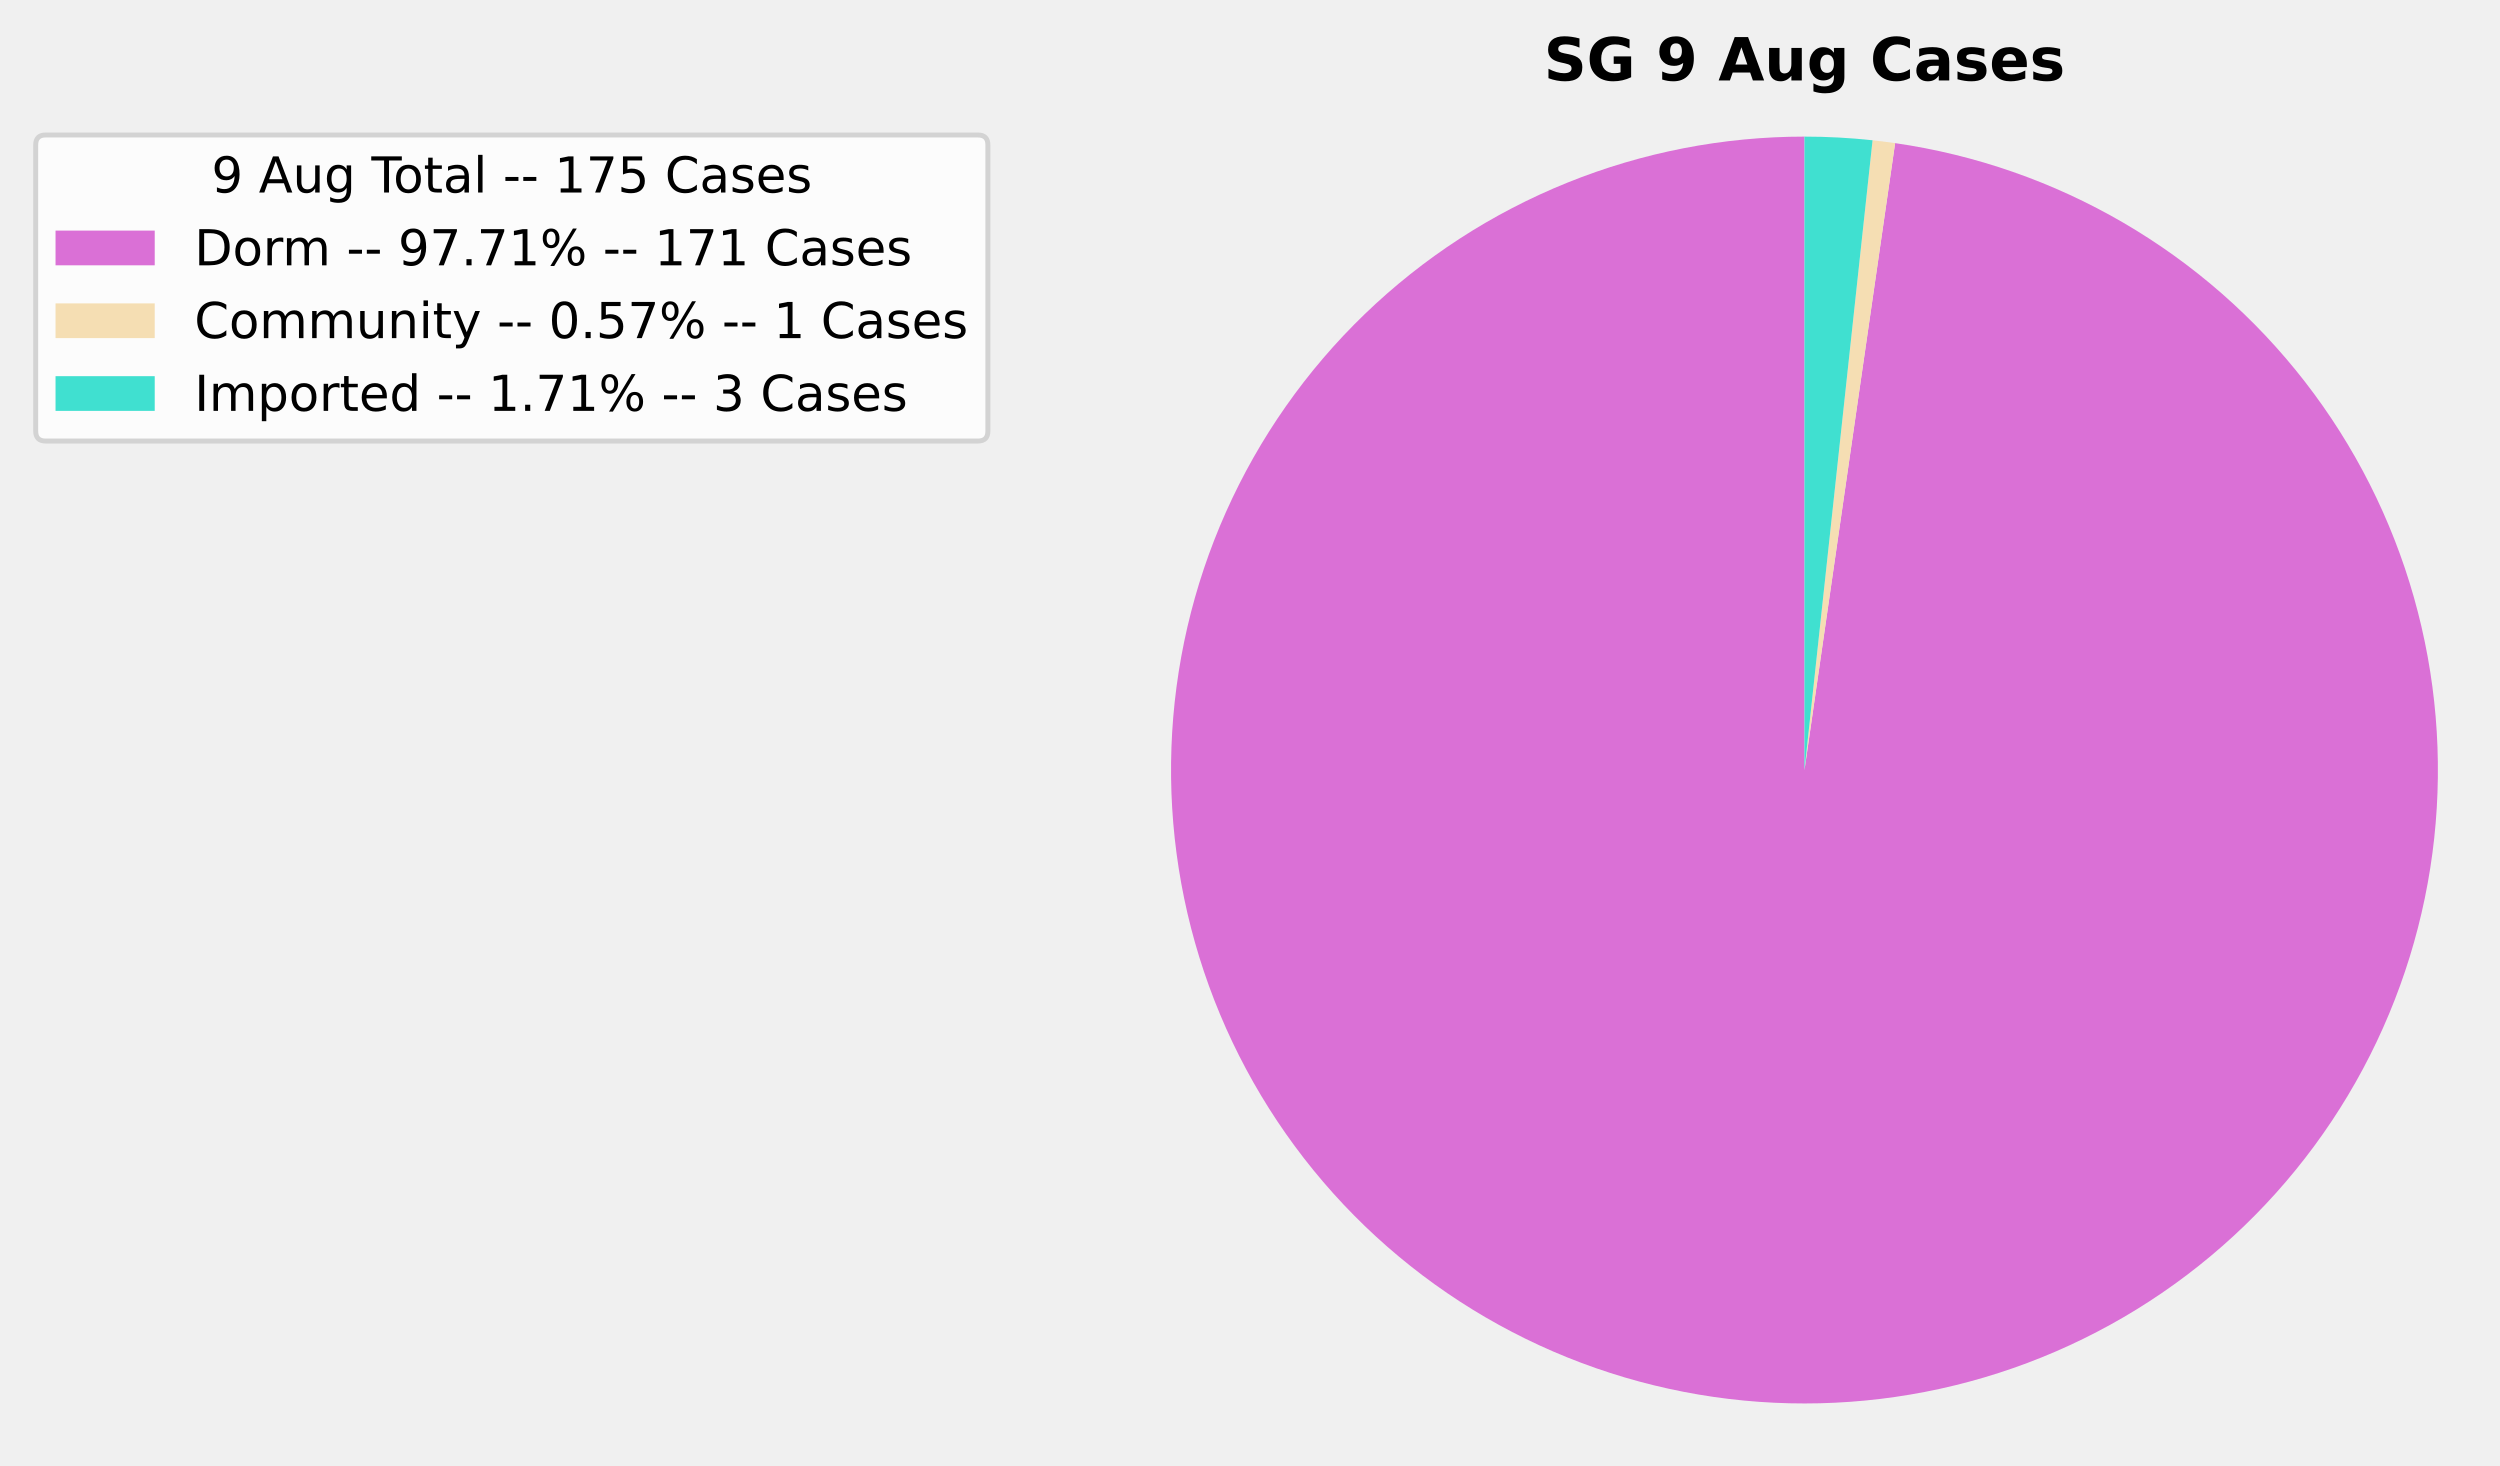
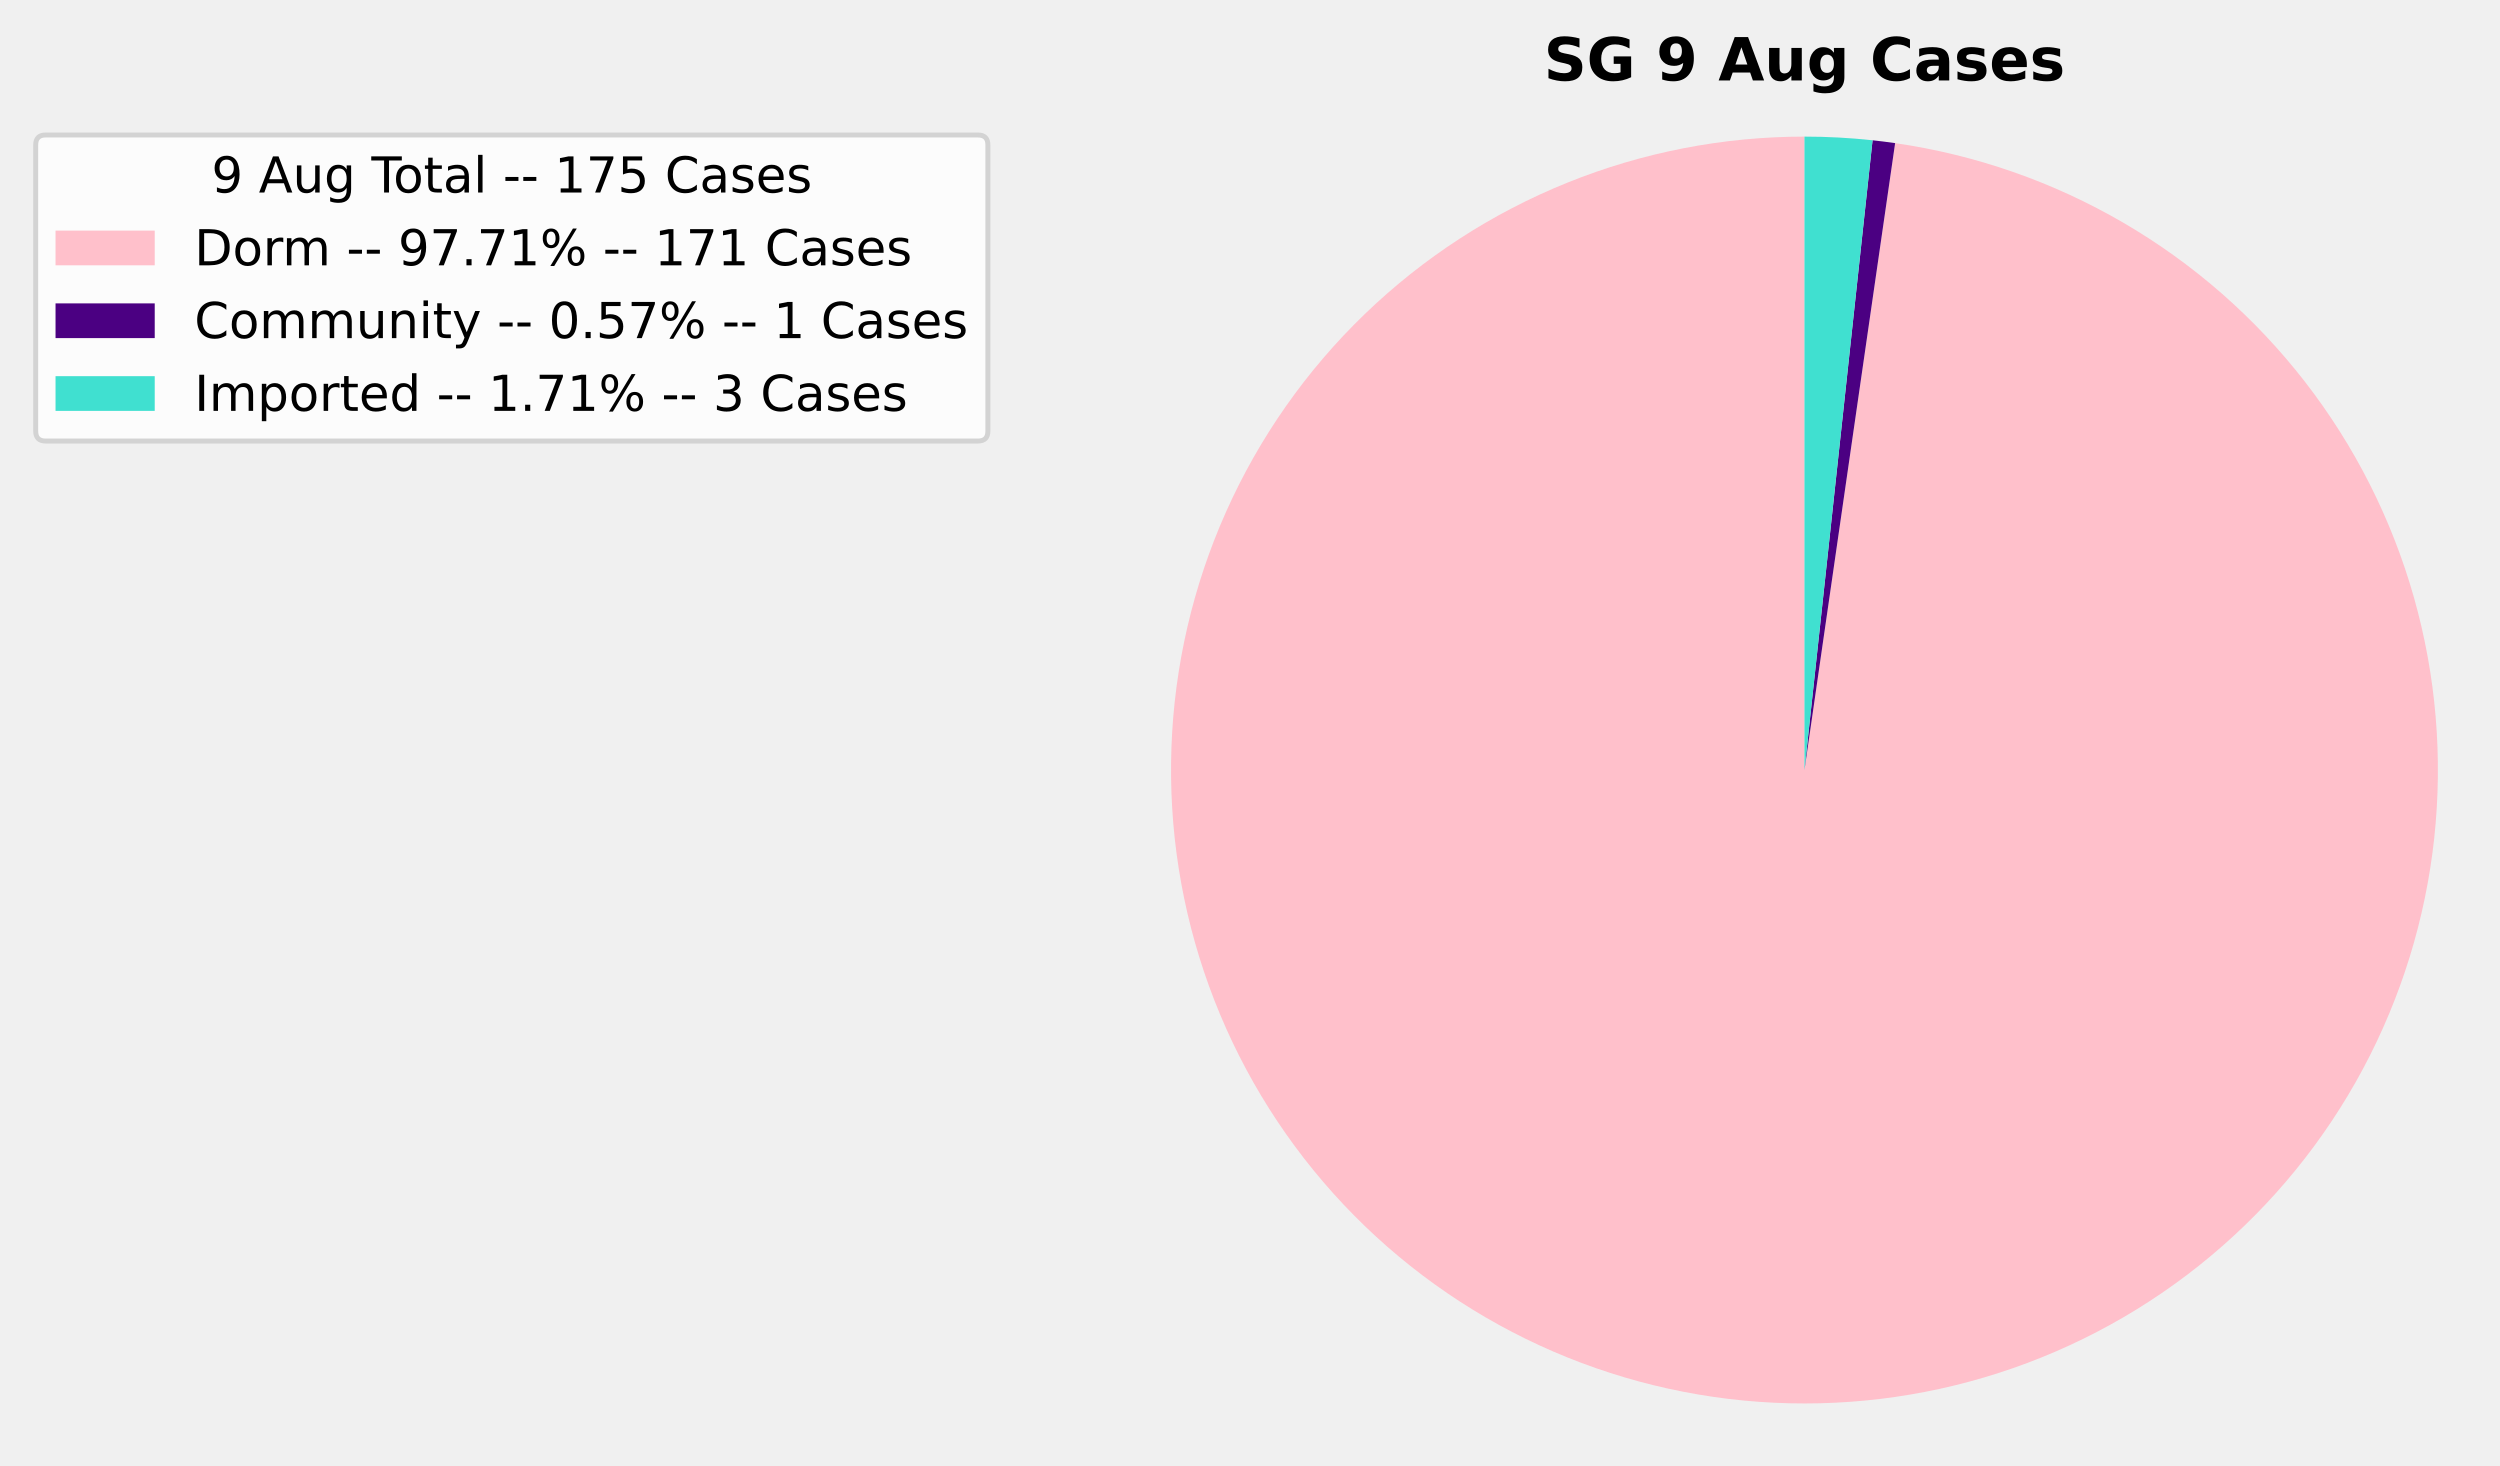
<svg xmlns="http://www.w3.org/2000/svg" xmlns:xlink="http://www.w3.org/1999/xlink" height="295.536pt" version="1.1" viewBox="0 0 504.133 295.536" width="504.133pt">
  <defs>
    <style type="text/css">
*{stroke-linecap:butt;stroke-linejoin:round;}
  </style>
  </defs>
  <g id="figure_1">
    <g id="patch_1">
      <path d="M -0 295.536  L 504.133 295.536  L 504.133 0  L -0 0  z " style="fill:none;" />
    </g>
    <g id="axes_1">
      <g id="patch_2">
-         <path d="M 363.877 27.547  C 347.488 27.547 331.252 30.7 316.056 36.836  C 300.86 42.971 286.985 51.974 275.191 63.352  C 263.397 74.73 253.902 88.273 247.225 103.239  C 240.548 118.205 236.813 134.318 236.225 150.695  C 235.637 167.073 238.206 183.411 243.792 198.818  C 249.378 214.225 257.877 228.414 268.824 240.609  C 279.772 252.804 292.965 262.779 307.681 269.989  C 322.398 277.199 338.366 281.509 354.712 282.685  C 371.058 283.861 387.478 281.88 403.076 276.851  C 418.673 271.821 433.158 263.837 445.738 253.335  C 458.318 242.832 468.761 230.005 476.494 215.557  C 484.227 201.108 489.108 185.305 490.87 169.012  C 492.632 152.719 491.242 136.238 486.776 120.47  C 482.31 104.703 474.85 89.941 464.806 76.991  C 454.762 64.042 442.318 53.146 428.157 44.899  C 413.995 36.652 398.378 31.207 382.158 28.862  L 363.877 155.28  L 363.877 27.547  z " style="fill:#da70d6;" />
+         <path d="M 363.877 27.547  C 347.488 27.547 331.252 30.7 316.056 36.836  C 300.86 42.971 286.985 51.974 275.191 63.352  C 263.397 74.73 253.902 88.273 247.225 103.239  C 240.548 118.205 236.813 134.318 236.225 150.695  C 235.637 167.073 238.206 183.411 243.792 198.818  C 249.378 214.225 257.877 228.414 268.824 240.609  C 279.772 252.804 292.965 262.779 307.681 269.989  C 322.398 277.199 338.366 281.509 354.712 282.685  C 371.058 283.861 387.478 281.88 403.076 276.851  C 418.673 271.821 433.158 263.837 445.738 253.335  C 458.318 242.832 468.761 230.005 476.494 215.557  C 484.227 201.108 489.108 185.305 490.87 169.012  C 492.632 152.719 491.242 136.238 486.776 120.47  C 482.31 104.703 474.85 89.941 464.806 76.991  C 454.762 64.042 442.318 53.146 428.157 44.899  C 413.995 36.652 398.378 31.207 382.158 28.862  L 363.877 155.28  L 363.877 27.547  z " style="fill:#ffc0cb;" />
      </g>
      <g id="patch_3">
-         <path d="M 382.158 28.862  C 381.402 28.752 380.644 28.65 379.886 28.554  C 379.128 28.458 378.368 28.369 377.608 28.287  L 363.877 155.28  L 382.158 28.862  z " style="fill:#f5deb3;" />
+         <path d="M 382.158 28.862  C 381.402 28.752 380.644 28.65 379.886 28.554  C 379.128 28.458 378.368 28.369 377.608 28.287  L 363.877 155.28  L 382.158 28.862  z " style="fill:#4b0082;" />
      </g>
      <g id="patch_4">
        <path d="M 377.608 28.287  C 375.328 28.04 373.042 27.855 370.752 27.732  C 368.463 27.608 366.17 27.547 363.877 27.547  L 363.877 155.28  L 377.608 28.287  z " style="fill:#40e0d0;" />
      </g>
      <g id="matplotlib.axis_1" />
      <g id="matplotlib.axis_2" />
      <g id="text_1">
        <defs>
          <path d="M 59.906 70.609  L 59.906 55.172  Q 53.906 57.859 48.188 59.219  Q 42.484 60.594 37.406 60.594  Q 30.672 60.594 27.438 58.734  Q 24.219 56.891 24.219 52.984  Q 24.219 50.047 26.391 48.406  Q 28.562 46.781 34.281 45.609  L 42.281 44  Q 54.438 41.547 59.562 36.562  Q 64.703 31.594 64.703 22.406  Q 64.703 10.359 57.547 4.469  Q 50.391 -1.422 35.688 -1.422  Q 28.766 -1.422 21.781 -0.094  Q 14.797 1.219 7.812 3.812  L 7.812 19.672  Q 14.797 15.969 21.312 14.078  Q 27.828 12.203 33.891 12.203  Q 40.047 12.203 43.312 14.25  Q 46.578 16.312 46.578 20.125  Q 46.578 23.531 44.359 25.391  Q 42.141 27.25 35.5 28.719  L 28.219 30.328  Q 17.281 32.672 12.219 37.797  Q 7.172 42.922 7.172 51.609  Q 7.172 62.5 14.203 68.359  Q 21.234 74.219 34.422 74.219  Q 40.438 74.219 46.781 73.312  Q 53.125 72.406 59.906 70.609  z " id="DejaVuSans-Bold-83" />
          <path d="M 74.703 5.422  Q 67.672 2 60.109 0.281  Q 52.547 -1.422 44.484 -1.422  Q 26.266 -1.422 15.625 8.766  Q 4.984 18.953 4.984 36.375  Q 4.984 54 15.812 64.109  Q 26.656 74.219 45.516 74.219  Q 52.781 74.219 59.438 72.844  Q 66.109 71.484 72.016 68.797  L 72.016 53.719  Q 65.922 57.172 59.891 58.875  Q 53.859 60.594 47.797 60.594  Q 36.578 60.594 30.5 54.312  Q 24.422 48.047 24.422 36.375  Q 24.422 24.812 30.281 18.5  Q 36.141 12.203 46.922 12.203  Q 49.859 12.203 52.375 12.562  Q 54.891 12.938 56.891 13.719  L 56.891 27.875  L 45.406 27.875  L 45.406 40.484  L 74.703 40.484  z " id="DejaVuSans-Bold-71" />
          <path id="DejaVuSans-Bold-32" />
          <path d="M 10.016 1.609  L 10.016 15.094  Q 14.5 12.984 18.594 11.938  Q 22.703 10.891 26.703 10.891  Q 35.109 10.891 39.797 15.547  Q 44.484 20.219 45.312 29.391  Q 42 26.953 38.234 25.734  Q 34.469 24.516 30.078 24.516  Q 18.891 24.516 12.031 31.031  Q 5.172 37.547 5.172 48.188  Q 5.172 59.969 12.812 67.047  Q 20.453 74.125 33.297 74.125  Q 47.562 74.125 55.375 64.5  Q 63.188 54.891 63.188 37.312  Q 63.188 19.234 54.047 8.906  Q 44.922 -1.422 29 -1.422  Q 23.875 -1.422 19.188 -0.656  Q 14.5 0.094 10.016 1.609  z M 33.203 36.719  Q 38.141 36.719 40.625 39.906  Q 43.109 43.109 43.109 49.516  Q 43.109 55.859 40.625 59.078  Q 38.141 62.312 33.203 62.312  Q 28.266 62.312 25.781 59.078  Q 23.297 55.859 23.297 49.516  Q 23.297 43.109 25.781 39.906  Q 28.266 36.719 33.203 36.719  z " id="DejaVuSans-Bold-57" />
          <path d="M 53.422 13.281  L 24.031 13.281  L 19.391 0  L 0.484 0  L 27.484 72.906  L 49.906 72.906  L 76.906 0  L 58.016 0  z M 28.719 26.812  L 48.688 26.812  L 38.719 55.812  z " id="DejaVuSans-Bold-65" />
          <path d="M 7.812 21.297  L 7.812 54.688  L 25.391 54.688  L 25.391 49.219  Q 25.391 44.781 25.344 38.062  Q 25.297 31.344 25.297 29.109  Q 25.297 22.516 25.641 19.609  Q 25.984 16.703 26.812 15.375  Q 27.875 13.672 29.609 12.734  Q 31.344 11.812 33.594 11.812  Q 39.062 11.812 42.188 16.016  Q 45.312 20.219 45.312 27.688  L 45.312 54.688  L 62.797 54.688  L 62.797 0  L 45.312 0  L 45.312 7.906  Q 41.359 3.125 36.938 0.844  Q 32.516 -1.422 27.203 -1.422  Q 17.719 -1.422 12.766 4.391  Q 7.812 10.203 7.812 21.297  z " id="DejaVuSans-Bold-117" />
          <path d="M 45.609 9.281  Q 42 4.5 37.641 2.25  Q 33.297 0 27.594 0  Q 17.578 0 11.031 7.875  Q 4.5 15.766 4.5 27.984  Q 4.5 40.234 11.031 48.062  Q 17.578 55.906 27.594 55.906  Q 33.297 55.906 37.641 53.656  Q 42 51.422 45.609 46.578  L 45.609 54.688  L 63.188 54.688  L 63.188 5.516  Q 63.188 -7.672 54.859 -14.625  Q 46.531 -21.578 30.719 -21.578  Q 25.594 -21.578 20.797 -20.797  Q 16.016 -20.016 11.188 -18.406  L 11.188 -4.781  Q 15.766 -7.422 20.156 -8.719  Q 24.562 -10.016 29 -10.016  Q 37.594 -10.016 41.594 -6.25  Q 45.609 -2.484 45.609 5.516  z M 34.078 43.312  Q 28.656 43.312 25.625 39.297  Q 22.609 35.297 22.609 27.984  Q 22.609 20.453 25.531 16.578  Q 28.469 12.703 34.078 12.703  Q 39.547 12.703 42.578 16.703  Q 45.609 20.703 45.609 27.984  Q 45.609 35.297 42.578 39.297  Q 39.547 43.312 34.078 43.312  z " id="DejaVuSans-Bold-103" />
          <path d="M 67 4  Q 61.812 1.312 56.203 -0.047  Q 50.594 -1.422 44.484 -1.422  Q 26.266 -1.422 15.625 8.766  Q 4.984 18.953 4.984 36.375  Q 4.984 53.859 15.625 64.031  Q 26.266 74.219 44.484 74.219  Q 50.594 74.219 56.203 72.844  Q 61.812 71.484 67 68.797  L 67 53.719  Q 61.766 57.281 56.688 58.938  Q 51.609 60.594 46 60.594  Q 35.938 60.594 30.172 54.141  Q 24.422 47.703 24.422 36.375  Q 24.422 25.094 30.172 18.641  Q 35.938 12.203 46 12.203  Q 51.609 12.203 56.688 13.859  Q 61.766 15.531 67 19.094  z " id="DejaVuSans-Bold-67" />
          <path d="M 32.906 24.609  Q 27.438 24.609 24.672 22.75  Q 21.922 20.906 21.922 17.281  Q 21.922 13.969 24.141 12.078  Q 26.375 10.203 30.328 10.203  Q 35.25 10.203 38.625 13.734  Q 42 17.281 42 22.609  L 42 24.609  z M 59.625 31.203  L 59.625 0  L 42 0  L 42 8.109  Q 38.484 3.125 34.078 0.844  Q 29.688 -1.422 23.391 -1.422  Q 14.891 -1.422 9.594 3.531  Q 4.297 8.5 4.297 16.406  Q 4.297 26.031 10.906 30.516  Q 17.531 35.016 31.688 35.016  L 42 35.016  L 42 36.375  Q 42 40.531 38.719 42.453  Q 35.453 44.391 28.516 44.391  Q 22.906 44.391 18.062 43.266  Q 13.234 42.141 9.078 39.891  L 9.078 53.219  Q 14.703 54.594 20.359 55.297  Q 26.031 56 31.688 56  Q 46.484 56 53.047 50.172  Q 59.625 44.344 59.625 31.203  z " id="DejaVuSans-Bold-97" />
          <path d="M 51.125 52.984  L 51.125 39.703  Q 45.516 42.047 40.281 43.219  Q 35.062 44.391 30.422 44.391  Q 25.438 44.391 23.016 43.141  Q 20.609 41.891 20.609 39.312  Q 20.609 37.203 22.438 36.078  Q 24.266 34.969 29 34.422  L 32.078 33.984  Q 45.516 32.281 50.141 28.375  Q 54.781 24.469 54.781 16.109  Q 54.781 7.375 48.328 2.969  Q 41.891 -1.422 29.109 -1.422  Q 23.688 -1.422 17.891 -0.562  Q 12.109 0.297 6 2  L 6 15.281  Q 11.234 12.75 16.719 11.469  Q 22.219 10.203 27.875 10.203  Q 33.016 10.203 35.594 11.609  Q 38.188 13.031 38.188 15.828  Q 38.188 18.172 36.406 19.312  Q 34.625 20.453 29.297 21.094  L 26.219 21.484  Q 14.547 22.953 9.859 26.906  Q 5.172 30.859 5.172 38.922  Q 5.172 47.609 11.125 51.797  Q 17.094 56 29.391 56  Q 34.234 56 39.547 55.266  Q 44.875 54.547 51.125 52.984  z " id="DejaVuSans-Bold-115" />
          <path d="M 62.984 27.484  L 62.984 22.516  L 22.125 22.516  Q 22.75 16.359 26.562 13.281  Q 30.375 10.203 37.203 10.203  Q 42.719 10.203 48.5 11.844  Q 54.297 13.484 60.406 16.797  L 60.406 3.328  Q 54.203 0.984 48 -0.219  Q 41.797 -1.422 35.594 -1.422  Q 20.75 -1.422 12.516 6.125  Q 4.297 13.672 4.297 27.297  Q 4.297 40.672 12.375 48.328  Q 20.453 56 34.625 56  Q 47.516 56 55.25 48.234  Q 62.984 40.484 62.984 27.484  z M 45.016 33.297  Q 45.016 38.281 42.109 41.328  Q 39.203 44.391 34.516 44.391  Q 29.438 44.391 26.266 41.531  Q 23.094 38.672 22.312 33.297  z " id="DejaVuSans-Bold-101" />
        </defs>
        <g transform="translate(311.3166 16.22437)scale(0.12 -0.12)">
          <use xlink:href="#DejaVuSans-Bold-83" />
          <use x="72.021" xlink:href="#DejaVuSans-Bold-71" />
          <use x="154.102" xlink:href="#DejaVuSans-Bold-32" />
          <use x="188.916" xlink:href="#DejaVuSans-Bold-57" />
          <use x="258.496" xlink:href="#DejaVuSans-Bold-32" />
          <use x="293.311" xlink:href="#DejaVuSans-Bold-65" />
          <use x="370.703" xlink:href="#DejaVuSans-Bold-117" />
          <use x="441.895" xlink:href="#DejaVuSans-Bold-103" />
          <use x="513.477" xlink:href="#DejaVuSans-Bold-32" />
          <use x="548.291" xlink:href="#DejaVuSans-Bold-67" />
          <use x="621.68" xlink:href="#DejaVuSans-Bold-97" />
          <use x="689.16" xlink:href="#DejaVuSans-Bold-115" />
          <use x="748.682" xlink:href="#DejaVuSans-Bold-101" />
          <use x="816.504" xlink:href="#DejaVuSans-Bold-115" />
        </g>
      </g>
      <g id="legend_1">
        <g id="patch_5">
          <path d="M 9.2 88.937  L 197.209 88.937  Q 199.209 88.937 199.209 86.937  L 199.209 29.224  Q 199.209 27.224 197.209 27.224  L 9.2 27.224  Q 7.2 27.224 7.2 29.224  L 7.2 86.937  Q 7.2 88.937 9.2 88.937  z " style="fill:#ffffff;opacity:0.8;stroke:#cccccc;stroke-linejoin:miter;" />
        </g>
        <g id="text_2">
          <defs>
            <path d="M 10.984 1.516  L 10.984 10.5  Q 14.703 8.734 18.5 7.812  Q 22.312 6.891 25.984 6.891  Q 35.75 6.891 40.891 13.453  Q 46.047 20.016 46.781 33.406  Q 43.953 29.203 39.594 26.953  Q 35.25 24.703 29.984 24.703  Q 19.047 24.703 12.672 31.312  Q 6.297 37.938 6.297 49.422  Q 6.297 60.641 12.938 67.422  Q 19.578 74.219 30.609 74.219  Q 43.266 74.219 49.922 64.516  Q 56.594 54.828 56.594 36.375  Q 56.594 19.141 48.406 8.859  Q 40.234 -1.422 26.422 -1.422  Q 22.703 -1.422 18.891 -0.688  Q 15.094 0.047 10.984 1.516  z M 30.609 32.422  Q 37.25 32.422 41.125 36.953  Q 45.016 41.5 45.016 49.422  Q 45.016 57.281 41.125 61.844  Q 37.25 66.406 30.609 66.406  Q 23.969 66.406 20.094 61.844  Q 16.219 57.281 16.219 49.422  Q 16.219 41.5 20.094 36.953  Q 23.969 32.422 30.609 32.422  z " id="DejaVuSans-57" />
            <path id="DejaVuSans-32" />
            <path d="M 34.188 63.188  L 20.797 26.906  L 47.609 26.906  z M 28.609 72.906  L 39.797 72.906  L 67.578 0  L 57.328 0  L 50.688 18.703  L 17.828 18.703  L 11.188 0  L 0.781 0  z " id="DejaVuSans-65" />
            <path d="M 8.5 21.578  L 8.5 54.688  L 17.484 54.688  L 17.484 21.922  Q 17.484 14.156 20.5 10.266  Q 23.531 6.391 29.594 6.391  Q 36.859 6.391 41.078 11.031  Q 45.312 15.672 45.312 23.688  L 45.312 54.688  L 54.297 54.688  L 54.297 0  L 45.312 0  L 45.312 8.406  Q 42.047 3.422 37.719 1  Q 33.406 -1.422 27.688 -1.422  Q 18.266 -1.422 13.375 4.438  Q 8.5 10.297 8.5 21.578  z M 31.109 56  z " id="DejaVuSans-117" />
            <path d="M 45.406 27.984  Q 45.406 37.75 41.375 43.109  Q 37.359 48.484 30.078 48.484  Q 22.859 48.484 18.828 43.109  Q 14.797 37.75 14.797 27.984  Q 14.797 18.266 18.828 12.891  Q 22.859 7.516 30.078 7.516  Q 37.359 7.516 41.375 12.891  Q 45.406 18.266 45.406 27.984  z M 54.391 6.781  Q 54.391 -7.172 48.188 -13.984  Q 42 -20.797 29.203 -20.797  Q 24.469 -20.797 20.266 -20.094  Q 16.062 -19.391 12.109 -17.922  L 12.109 -9.188  Q 16.062 -11.328 19.922 -12.344  Q 23.781 -13.375 27.781 -13.375  Q 36.625 -13.375 41.016 -8.766  Q 45.406 -4.156 45.406 5.172  L 45.406 9.625  Q 42.625 4.781 38.281 2.391  Q 33.938 0 27.875 0  Q 17.828 0 11.672 7.656  Q 5.516 15.328 5.516 27.984  Q 5.516 40.672 11.672 48.328  Q 17.828 56 27.875 56  Q 33.938 56 38.281 53.609  Q 42.625 51.219 45.406 46.391  L 45.406 54.688  L 54.391 54.688  z " id="DejaVuSans-103" />
            <path d="M -0.297 72.906  L 61.375 72.906  L 61.375 64.594  L 35.5 64.594  L 35.5 0  L 25.594 0  L 25.594 64.594  L -0.297 64.594  z " id="DejaVuSans-84" />
            <path d="M 30.609 48.391  Q 23.391 48.391 19.188 42.75  Q 14.984 37.109 14.984 27.297  Q 14.984 17.484 19.156 11.844  Q 23.344 6.203 30.609 6.203  Q 37.797 6.203 41.984 11.859  Q 46.188 17.531 46.188 27.297  Q 46.188 37.016 41.984 42.703  Q 37.797 48.391 30.609 48.391  z M 30.609 56  Q 42.328 56 49.016 48.375  Q 55.719 40.766 55.719 27.297  Q 55.719 13.875 49.016 6.219  Q 42.328 -1.422 30.609 -1.422  Q 18.844 -1.422 12.172 6.219  Q 5.516 13.875 5.516 27.297  Q 5.516 40.766 12.172 48.375  Q 18.844 56 30.609 56  z " id="DejaVuSans-111" />
            <path d="M 18.312 70.219  L 18.312 54.688  L 36.812 54.688  L 36.812 47.703  L 18.312 47.703  L 18.312 18.016  Q 18.312 11.328 20.141 9.422  Q 21.969 7.516 27.594 7.516  L 36.812 7.516  L 36.812 0  L 27.594 0  Q 17.188 0 13.234 3.875  Q 9.281 7.766 9.281 18.016  L 9.281 47.703  L 2.688 47.703  L 2.688 54.688  L 9.281 54.688  L 9.281 70.219  z " id="DejaVuSans-116" />
            <path d="M 34.281 27.484  Q 23.391 27.484 19.188 25  Q 14.984 22.516 14.984 16.5  Q 14.984 11.719 18.141 8.906  Q 21.297 6.109 26.703 6.109  Q 34.188 6.109 38.703 11.406  Q 43.219 16.703 43.219 25.484  L 43.219 27.484  z M 52.203 31.203  L 52.203 0  L 43.219 0  L 43.219 8.297  Q 40.141 3.328 35.547 0.953  Q 30.953 -1.422 24.312 -1.422  Q 15.922 -1.422 10.953 3.297  Q 6 8.016 6 15.922  Q 6 25.141 12.172 29.828  Q 18.359 34.516 30.609 34.516  L 43.219 34.516  L 43.219 35.406  Q 43.219 41.609 39.141 45  Q 35.062 48.391 27.688 48.391  Q 23 48.391 18.547 47.266  Q 14.109 46.141 10.016 43.891  L 10.016 52.203  Q 14.938 54.109 19.578 55.047  Q 24.219 56 28.609 56  Q 40.484 56 46.344 49.844  Q 52.203 43.703 52.203 31.203  z " id="DejaVuSans-97" />
            <path d="M 9.422 75.984  L 18.406 75.984  L 18.406 0  L 9.422 0  z " id="DejaVuSans-108" />
            <path d="M 4.891 31.391  L 31.203 31.391  L 31.203 23.391  L 4.891 23.391  z " id="DejaVuSans-45" />
            <path d="M 12.406 8.297  L 28.516 8.297  L 28.516 63.922  L 10.984 60.406  L 10.984 69.391  L 28.422 72.906  L 38.281 72.906  L 38.281 8.297  L 54.391 8.297  L 54.391 0  L 12.406 0  z " id="DejaVuSans-49" />
            <path d="M 8.203 72.906  L 55.078 72.906  L 55.078 68.703  L 28.609 0  L 18.312 0  L 43.219 64.594  L 8.203 64.594  z " id="DejaVuSans-55" />
            <path d="M 10.797 72.906  L 49.516 72.906  L 49.516 64.594  L 19.828 64.594  L 19.828 46.734  Q 21.969 47.469 24.109 47.828  Q 26.266 48.188 28.422 48.188  Q 40.625 48.188 47.75 41.5  Q 54.891 34.812 54.891 23.391  Q 54.891 11.625 47.562 5.094  Q 40.234 -1.422 26.906 -1.422  Q 22.312 -1.422 17.547 -0.641  Q 12.797 0.141 7.719 1.703  L 7.719 11.625  Q 12.109 9.234 16.797 8.062  Q 21.484 6.891 26.703 6.891  Q 35.156 6.891 40.078 11.328  Q 45.016 15.766 45.016 23.391  Q 45.016 31 40.078 35.438  Q 35.156 39.891 26.703 39.891  Q 22.75 39.891 18.812 39.016  Q 14.891 38.141 10.797 36.281  z " id="DejaVuSans-53" />
            <path d="M 64.406 67.281  L 64.406 56.891  Q 59.422 61.531 53.781 63.812  Q 48.141 66.109 41.797 66.109  Q 29.297 66.109 22.656 58.469  Q 16.016 50.828 16.016 36.375  Q 16.016 21.969 22.656 14.328  Q 29.297 6.688 41.797 6.688  Q 48.141 6.688 53.781 8.984  Q 59.422 11.281 64.406 15.922  L 64.406 5.609  Q 59.234 2.094 53.438 0.328  Q 47.656 -1.422 41.219 -1.422  Q 24.656 -1.422 15.125 8.703  Q 5.609 18.844 5.609 36.375  Q 5.609 53.953 15.125 64.078  Q 24.656 74.219 41.219 74.219  Q 47.75 74.219 53.531 72.484  Q 59.328 70.75 64.406 67.281  z " id="DejaVuSans-67" />
            <path d="M 44.281 53.078  L 44.281 44.578  Q 40.484 46.531 36.375 47.5  Q 32.281 48.484 27.875 48.484  Q 21.188 48.484 17.844 46.438  Q 14.5 44.391 14.5 40.281  Q 14.5 37.156 16.891 35.375  Q 19.281 33.594 26.516 31.984  L 29.594 31.297  Q 39.156 29.25 43.188 25.516  Q 47.219 21.781 47.219 15.094  Q 47.219 7.469 41.188 3.016  Q 35.156 -1.422 24.609 -1.422  Q 20.219 -1.422 15.453 -0.562  Q 10.688 0.297 5.422 2  L 5.422 11.281  Q 10.406 8.688 15.234 7.391  Q 20.062 6.109 24.812 6.109  Q 31.156 6.109 34.562 8.281  Q 37.984 10.453 37.984 14.406  Q 37.984 18.062 35.516 20.016  Q 33.062 21.969 24.703 23.781  L 21.578 24.516  Q 13.234 26.266 9.516 29.906  Q 5.812 33.547 5.812 39.891  Q 5.812 47.609 11.281 51.797  Q 16.75 56 26.812 56  Q 31.781 56 36.172 55.266  Q 40.578 54.547 44.281 53.078  z " id="DejaVuSans-115" />
            <path d="M 56.203 29.594  L 56.203 25.203  L 14.891 25.203  Q 15.484 15.922 20.484 11.062  Q 25.484 6.203 34.422 6.203  Q 39.594 6.203 44.453 7.469  Q 49.312 8.734 54.109 11.281  L 54.109 2.781  Q 49.266 0.734 44.188 -0.344  Q 39.109 -1.422 33.891 -1.422  Q 20.797 -1.422 13.156 6.188  Q 5.516 13.812 5.516 26.812  Q 5.516 40.234 12.766 48.109  Q 20.016 56 32.328 56  Q 43.359 56 49.781 48.891  Q 56.203 41.797 56.203 29.594  z M 47.219 32.234  Q 47.125 39.594 43.094 43.984  Q 39.062 48.391 32.422 48.391  Q 24.906 48.391 20.391 44.141  Q 15.875 39.891 15.188 32.172  z " id="DejaVuSans-101" />
          </defs>
          <g transform="translate(42.64531 38.82281)scale(0.1 -0.1)">
            <use xlink:href="#DejaVuSans-57" />
            <use x="63.623" xlink:href="#DejaVuSans-32" />
            <use x="95.41" xlink:href="#DejaVuSans-65" />
            <use x="163.818" xlink:href="#DejaVuSans-117" />
            <use x="227.197" xlink:href="#DejaVuSans-103" />
            <use x="290.674" xlink:href="#DejaVuSans-32" />
            <use x="322.461" xlink:href="#DejaVuSans-84" />
            <use x="366.545" xlink:href="#DejaVuSans-111" />
            <use x="427.727" xlink:href="#DejaVuSans-116" />
            <use x="466.936" xlink:href="#DejaVuSans-97" />
            <use x="528.215" xlink:href="#DejaVuSans-108" />
            <use x="555.998" xlink:href="#DejaVuSans-32" />
            <use x="587.785" xlink:href="#DejaVuSans-45" />
            <use x="623.869" xlink:href="#DejaVuSans-45" />
            <use x="659.953" xlink:href="#DejaVuSans-32" />
            <use x="691.74" xlink:href="#DejaVuSans-49" />
            <use x="755.363" xlink:href="#DejaVuSans-55" />
            <use x="818.986" xlink:href="#DejaVuSans-53" />
            <use x="882.609" xlink:href="#DejaVuSans-32" />
            <use x="914.396" xlink:href="#DejaVuSans-67" />
            <use x="984.221" xlink:href="#DejaVuSans-97" />
            <use x="1045.5" xlink:href="#DejaVuSans-115" />
            <use x="1097.6" xlink:href="#DejaVuSans-101" />
            <use x="1159.123" xlink:href="#DejaVuSans-115" />
          </g>
        </g>
        <g id="patch_6">
-           <path d="M 11.2 53.501  L 31.2 53.501  L 31.2 46.501  L 11.2 46.501  z " style="fill:#da70d6;" />
+           <path d="M 11.2 53.501  L 31.2 53.501  L 31.2 46.501  L 11.2 46.501  z " style="fill:#ffc0cb;" />
        </g>
        <g id="text_3">
          <defs>
            <path d="M 19.672 64.797  L 19.672 8.109  L 31.594 8.109  Q 46.688 8.109 53.688 14.938  Q 60.688 21.781 60.688 36.531  Q 60.688 51.172 53.688 57.984  Q 46.688 64.797 31.594 64.797  z M 9.812 72.906  L 30.078 72.906  Q 51.266 72.906 61.172 64.094  Q 71.094 55.281 71.094 36.531  Q 71.094 17.672 61.125 8.828  Q 51.172 0 30.078 0  L 9.812 0  z " id="DejaVuSans-68" />
            <path d="M 41.109 46.297  Q 39.594 47.172 37.812 47.578  Q 36.031 48 33.891 48  Q 26.266 48 22.188 43.047  Q 18.109 38.094 18.109 28.812  L 18.109 0  L 9.078 0  L 9.078 54.688  L 18.109 54.688  L 18.109 46.188  Q 20.953 51.172 25.484 53.578  Q 30.031 56 36.531 56  Q 37.453 56 38.578 55.875  Q 39.703 55.766 41.062 55.516  z " id="DejaVuSans-114" />
            <path d="M 52 44.188  Q 55.375 50.25 60.062 53.125  Q 64.75 56 71.094 56  Q 79.641 56 84.281 50.016  Q 88.922 44.047 88.922 33.016  L 88.922 0  L 79.891 0  L 79.891 32.719  Q 79.891 40.578 77.094 44.375  Q 74.312 48.188 68.609 48.188  Q 61.625 48.188 57.562 43.547  Q 53.516 38.922 53.516 30.906  L 53.516 0  L 44.484 0  L 44.484 32.719  Q 44.484 40.625 41.703 44.406  Q 38.922 48.188 33.109 48.188  Q 26.219 48.188 22.156 43.531  Q 18.109 38.875 18.109 30.906  L 18.109 0  L 9.078 0  L 9.078 54.688  L 18.109 54.688  L 18.109 46.188  Q 21.188 51.219 25.484 53.609  Q 29.781 56 35.688 56  Q 41.656 56 45.828 52.969  Q 50 49.953 52 44.188  z " id="DejaVuSans-109" />
            <path d="M 10.688 12.406  L 21 12.406  L 21 0  L 10.688 0  z " id="DejaVuSans-46" />
            <path d="M 72.703 32.078  Q 68.453 32.078 66.031 28.469  Q 63.625 24.859 63.625 18.406  Q 63.625 12.062 66.031 8.422  Q 68.453 4.781 72.703 4.781  Q 76.859 4.781 79.266 8.422  Q 81.688 12.062 81.688 18.406  Q 81.688 24.812 79.266 28.438  Q 76.859 32.078 72.703 32.078  z M 72.703 38.281  Q 80.422 38.281 84.953 32.906  Q 89.5 27.547 89.5 18.406  Q 89.5 9.281 84.938 3.922  Q 80.375 -1.422 72.703 -1.422  Q 64.891 -1.422 60.344 3.922  Q 55.812 9.281 55.812 18.406  Q 55.812 27.594 60.375 32.938  Q 64.938 38.281 72.703 38.281  z M 22.312 68.016  Q 18.109 68.016 15.688 64.375  Q 13.281 60.75 13.281 54.391  Q 13.281 47.953 15.672 44.328  Q 18.062 40.719 22.312 40.719  Q 26.562 40.719 28.969 44.328  Q 31.391 47.953 31.391 54.391  Q 31.391 60.688 28.953 64.344  Q 26.516 68.016 22.312 68.016  z M 66.406 74.219  L 74.219 74.219  L 28.609 -1.422  L 20.797 -1.422  z M 22.312 74.219  Q 30.031 74.219 34.609 68.875  Q 39.203 63.531 39.203 54.391  Q 39.203 45.172 34.641 39.844  Q 30.078 34.516 22.312 34.516  Q 14.547 34.516 10.031 39.859  Q 5.516 45.219 5.516 54.391  Q 5.516 63.484 10.047 68.844  Q 14.594 74.219 22.312 74.219  z " id="DejaVuSans-37" />
          </defs>
          <g transform="translate(39.2 53.50094)scale(0.1 -0.1)">
            <use xlink:href="#DejaVuSans-68" />
            <use x="77.002" xlink:href="#DejaVuSans-111" />
            <use x="138.184" xlink:href="#DejaVuSans-114" />
            <use x="177.547" xlink:href="#DejaVuSans-109" />
            <use x="274.959" xlink:href="#DejaVuSans-32" />
            <use x="306.746" xlink:href="#DejaVuSans-45" />
            <use x="342.83" xlink:href="#DejaVuSans-45" />
            <use x="378.914" xlink:href="#DejaVuSans-32" />
            <use x="410.701" xlink:href="#DejaVuSans-57" />
            <use x="474.324" xlink:href="#DejaVuSans-55" />
            <use x="537.947" xlink:href="#DejaVuSans-46" />
            <use x="569.734" xlink:href="#DejaVuSans-55" />
            <use x="633.357" xlink:href="#DejaVuSans-49" />
            <use x="696.98" xlink:href="#DejaVuSans-37" />
            <use x="792" xlink:href="#DejaVuSans-32" />
            <use x="823.787" xlink:href="#DejaVuSans-45" />
            <use x="859.871" xlink:href="#DejaVuSans-45" />
            <use x="895.955" xlink:href="#DejaVuSans-32" />
            <use x="927.742" xlink:href="#DejaVuSans-49" />
            <use x="991.365" xlink:href="#DejaVuSans-55" />
            <use x="1054.988" xlink:href="#DejaVuSans-49" />
            <use x="1118.611" xlink:href="#DejaVuSans-32" />
            <use x="1150.398" xlink:href="#DejaVuSans-67" />
            <use x="1220.223" xlink:href="#DejaVuSans-97" />
            <use x="1281.502" xlink:href="#DejaVuSans-115" />
            <use x="1333.602" xlink:href="#DejaVuSans-101" />
            <use x="1395.125" xlink:href="#DejaVuSans-115" />
          </g>
        </g>
        <g id="patch_7">
-           <path d="M 11.2 68.179  L 31.2 68.179  L 31.2 61.179  L 11.2 61.179  z " style="fill:#f5deb3;" />
+           <path d="M 11.2 68.179  L 31.2 68.179  L 31.2 61.179  L 11.2 61.179  z " style="fill:#4b0082;" />
        </g>
        <g id="text_4">
          <defs>
            <path d="M 54.891 33.016  L 54.891 0  L 45.906 0  L 45.906 32.719  Q 45.906 40.484 42.875 44.328  Q 39.844 48.188 33.797 48.188  Q 26.516 48.188 22.312 43.547  Q 18.109 38.922 18.109 30.906  L 18.109 0  L 9.078 0  L 9.078 54.688  L 18.109 54.688  L 18.109 46.188  Q 21.344 51.125 25.703 53.562  Q 30.078 56 35.797 56  Q 45.219 56 50.047 50.172  Q 54.891 44.344 54.891 33.016  z " id="DejaVuSans-110" />
            <path d="M 9.422 54.688  L 18.406 54.688  L 18.406 0  L 9.422 0  z M 9.422 75.984  L 18.406 75.984  L 18.406 64.594  L 9.422 64.594  z " id="DejaVuSans-105" />
            <path d="M 32.172 -5.078  Q 28.375 -14.844 24.75 -17.812  Q 21.141 -20.797 15.094 -20.797  L 7.906 -20.797  L 7.906 -13.281  L 13.188 -13.281  Q 16.891 -13.281 18.938 -11.516  Q 21 -9.766 23.484 -3.219  L 25.094 0.875  L 2.984 54.688  L 12.5 54.688  L 29.594 11.922  L 46.688 54.688  L 56.203 54.688  z " id="DejaVuSans-121" />
            <path d="M 31.781 66.406  Q 24.172 66.406 20.328 58.906  Q 16.5 51.422 16.5 36.375  Q 16.5 21.391 20.328 13.891  Q 24.172 6.391 31.781 6.391  Q 39.453 6.391 43.281 13.891  Q 47.125 21.391 47.125 36.375  Q 47.125 51.422 43.281 58.906  Q 39.453 66.406 31.781 66.406  z M 31.781 74.219  Q 44.047 74.219 50.516 64.516  Q 56.984 54.828 56.984 36.375  Q 56.984 17.969 50.516 8.266  Q 44.047 -1.422 31.781 -1.422  Q 19.531 -1.422 13.062 8.266  Q 6.594 17.969 6.594 36.375  Q 6.594 54.828 13.062 64.516  Q 19.531 74.219 31.781 74.219  z " id="DejaVuSans-48" />
          </defs>
          <g transform="translate(39.2 68.17906)scale(0.1 -0.1)">
            <use xlink:href="#DejaVuSans-67" />
            <use x="69.824" xlink:href="#DejaVuSans-111" />
            <use x="131.006" xlink:href="#DejaVuSans-109" />
            <use x="228.418" xlink:href="#DejaVuSans-109" />
            <use x="325.83" xlink:href="#DejaVuSans-117" />
            <use x="389.209" xlink:href="#DejaVuSans-110" />
            <use x="452.588" xlink:href="#DejaVuSans-105" />
            <use x="480.371" xlink:href="#DejaVuSans-116" />
            <use x="519.58" xlink:href="#DejaVuSans-121" />
            <use x="578.76" xlink:href="#DejaVuSans-32" />
            <use x="610.547" xlink:href="#DejaVuSans-45" />
            <use x="646.631" xlink:href="#DejaVuSans-45" />
            <use x="682.715" xlink:href="#DejaVuSans-32" />
            <use x="714.502" xlink:href="#DejaVuSans-48" />
            <use x="778.125" xlink:href="#DejaVuSans-46" />
            <use x="809.912" xlink:href="#DejaVuSans-53" />
            <use x="873.535" xlink:href="#DejaVuSans-55" />
            <use x="937.158" xlink:href="#DejaVuSans-37" />
            <use x="1032.178" xlink:href="#DejaVuSans-32" />
            <use x="1063.965" xlink:href="#DejaVuSans-45" />
            <use x="1100.049" xlink:href="#DejaVuSans-45" />
            <use x="1136.133" xlink:href="#DejaVuSans-32" />
            <use x="1167.92" xlink:href="#DejaVuSans-49" />
            <use x="1231.543" xlink:href="#DejaVuSans-32" />
            <use x="1263.33" xlink:href="#DejaVuSans-67" />
            <use x="1333.154" xlink:href="#DejaVuSans-97" />
            <use x="1394.434" xlink:href="#DejaVuSans-115" />
            <use x="1446.533" xlink:href="#DejaVuSans-101" />
            <use x="1508.057" xlink:href="#DejaVuSans-115" />
          </g>
        </g>
        <g id="patch_8">
          <path d="M 11.2 82.857  L 31.2 82.857  L 31.2 75.857  L 11.2 75.857  z " style="fill:#40e0d0;" />
        </g>
        <g id="text_5">
          <defs>
            <path d="M 9.812 72.906  L 19.672 72.906  L 19.672 0  L 9.812 0  z " id="DejaVuSans-73" />
            <path d="M 18.109 8.203  L 18.109 -20.797  L 9.078 -20.797  L 9.078 54.688  L 18.109 54.688  L 18.109 46.391  Q 20.953 51.266 25.266 53.625  Q 29.594 56 35.594 56  Q 45.562 56 51.781 48.094  Q 58.016 40.188 58.016 27.297  Q 58.016 14.406 51.781 6.484  Q 45.562 -1.422 35.594 -1.422  Q 29.594 -1.422 25.266 0.953  Q 20.953 3.328 18.109 8.203  z M 48.688 27.297  Q 48.688 37.203 44.609 42.844  Q 40.531 48.484 33.406 48.484  Q 26.266 48.484 22.188 42.844  Q 18.109 37.203 18.109 27.297  Q 18.109 17.391 22.188 11.75  Q 26.266 6.109 33.406 6.109  Q 40.531 6.109 44.609 11.75  Q 48.688 17.391 48.688 27.297  z " id="DejaVuSans-112" />
            <path d="M 45.406 46.391  L 45.406 75.984  L 54.391 75.984  L 54.391 0  L 45.406 0  L 45.406 8.203  Q 42.578 3.328 38.25 0.953  Q 33.938 -1.422 27.875 -1.422  Q 17.969 -1.422 11.734 6.484  Q 5.516 14.406 5.516 27.297  Q 5.516 40.188 11.734 48.094  Q 17.969 56 27.875 56  Q 33.938 56 38.25 53.625  Q 42.578 51.266 45.406 46.391  z M 14.797 27.297  Q 14.797 17.391 18.875 11.75  Q 22.953 6.109 30.078 6.109  Q 37.203 6.109 41.297 11.75  Q 45.406 17.391 45.406 27.297  Q 45.406 37.203 41.297 42.844  Q 37.203 48.484 30.078 48.484  Q 22.953 48.484 18.875 42.844  Q 14.797 37.203 14.797 27.297  z " id="DejaVuSans-100" />
            <path d="M 40.578 39.312  Q 47.656 37.797 51.625 33  Q 55.609 28.219 55.609 21.188  Q 55.609 10.406 48.188 4.484  Q 40.766 -1.422 27.094 -1.422  Q 22.516 -1.422 17.656 -0.516  Q 12.797 0.391 7.625 2.203  L 7.625 11.719  Q 11.719 9.328 16.594 8.109  Q 21.484 6.891 26.812 6.891  Q 36.078 6.891 40.938 10.547  Q 45.797 14.203 45.797 21.188  Q 45.797 27.641 41.281 31.266  Q 36.766 34.906 28.719 34.906  L 20.219 34.906  L 20.219 43.016  L 29.109 43.016  Q 36.375 43.016 40.234 45.922  Q 44.094 48.828 44.094 54.297  Q 44.094 59.906 40.109 62.906  Q 36.141 65.922 28.719 65.922  Q 24.656 65.922 20.016 65.031  Q 15.375 64.156 9.812 62.312  L 9.812 71.094  Q 15.438 72.656 20.344 73.438  Q 25.25 74.219 29.594 74.219  Q 40.828 74.219 47.359 69.109  Q 53.906 64.016 53.906 55.328  Q 53.906 49.266 50.438 45.094  Q 46.969 40.922 40.578 39.312  z " id="DejaVuSans-51" />
          </defs>
          <g transform="translate(39.2 82.85719)scale(0.1 -0.1)">
            <use xlink:href="#DejaVuSans-73" />
            <use x="29.492" xlink:href="#DejaVuSans-109" />
            <use x="126.904" xlink:href="#DejaVuSans-112" />
            <use x="190.381" xlink:href="#DejaVuSans-111" />
            <use x="251.562" xlink:href="#DejaVuSans-114" />
            <use x="292.676" xlink:href="#DejaVuSans-116" />
            <use x="331.885" xlink:href="#DejaVuSans-101" />
            <use x="393.408" xlink:href="#DejaVuSans-100" />
            <use x="456.885" xlink:href="#DejaVuSans-32" />
            <use x="488.672" xlink:href="#DejaVuSans-45" />
            <use x="524.756" xlink:href="#DejaVuSans-45" />
            <use x="560.84" xlink:href="#DejaVuSans-32" />
            <use x="592.627" xlink:href="#DejaVuSans-49" />
            <use x="656.25" xlink:href="#DejaVuSans-46" />
            <use x="688.037" xlink:href="#DejaVuSans-55" />
            <use x="751.66" xlink:href="#DejaVuSans-49" />
            <use x="815.283" xlink:href="#DejaVuSans-37" />
            <use x="910.303" xlink:href="#DejaVuSans-32" />
            <use x="942.09" xlink:href="#DejaVuSans-45" />
            <use x="978.174" xlink:href="#DejaVuSans-45" />
            <use x="1014.258" xlink:href="#DejaVuSans-32" />
            <use x="1046.045" xlink:href="#DejaVuSans-51" />
            <use x="1109.668" xlink:href="#DejaVuSans-32" />
            <use x="1141.455" xlink:href="#DejaVuSans-67" />
            <use x="1211.279" xlink:href="#DejaVuSans-97" />
            <use x="1272.559" xlink:href="#DejaVuSans-115" />
            <use x="1324.658" xlink:href="#DejaVuSans-101" />
            <use x="1386.182" xlink:href="#DejaVuSans-115" />
          </g>
        </g>
      </g>
    </g>
  </g>
</svg>
